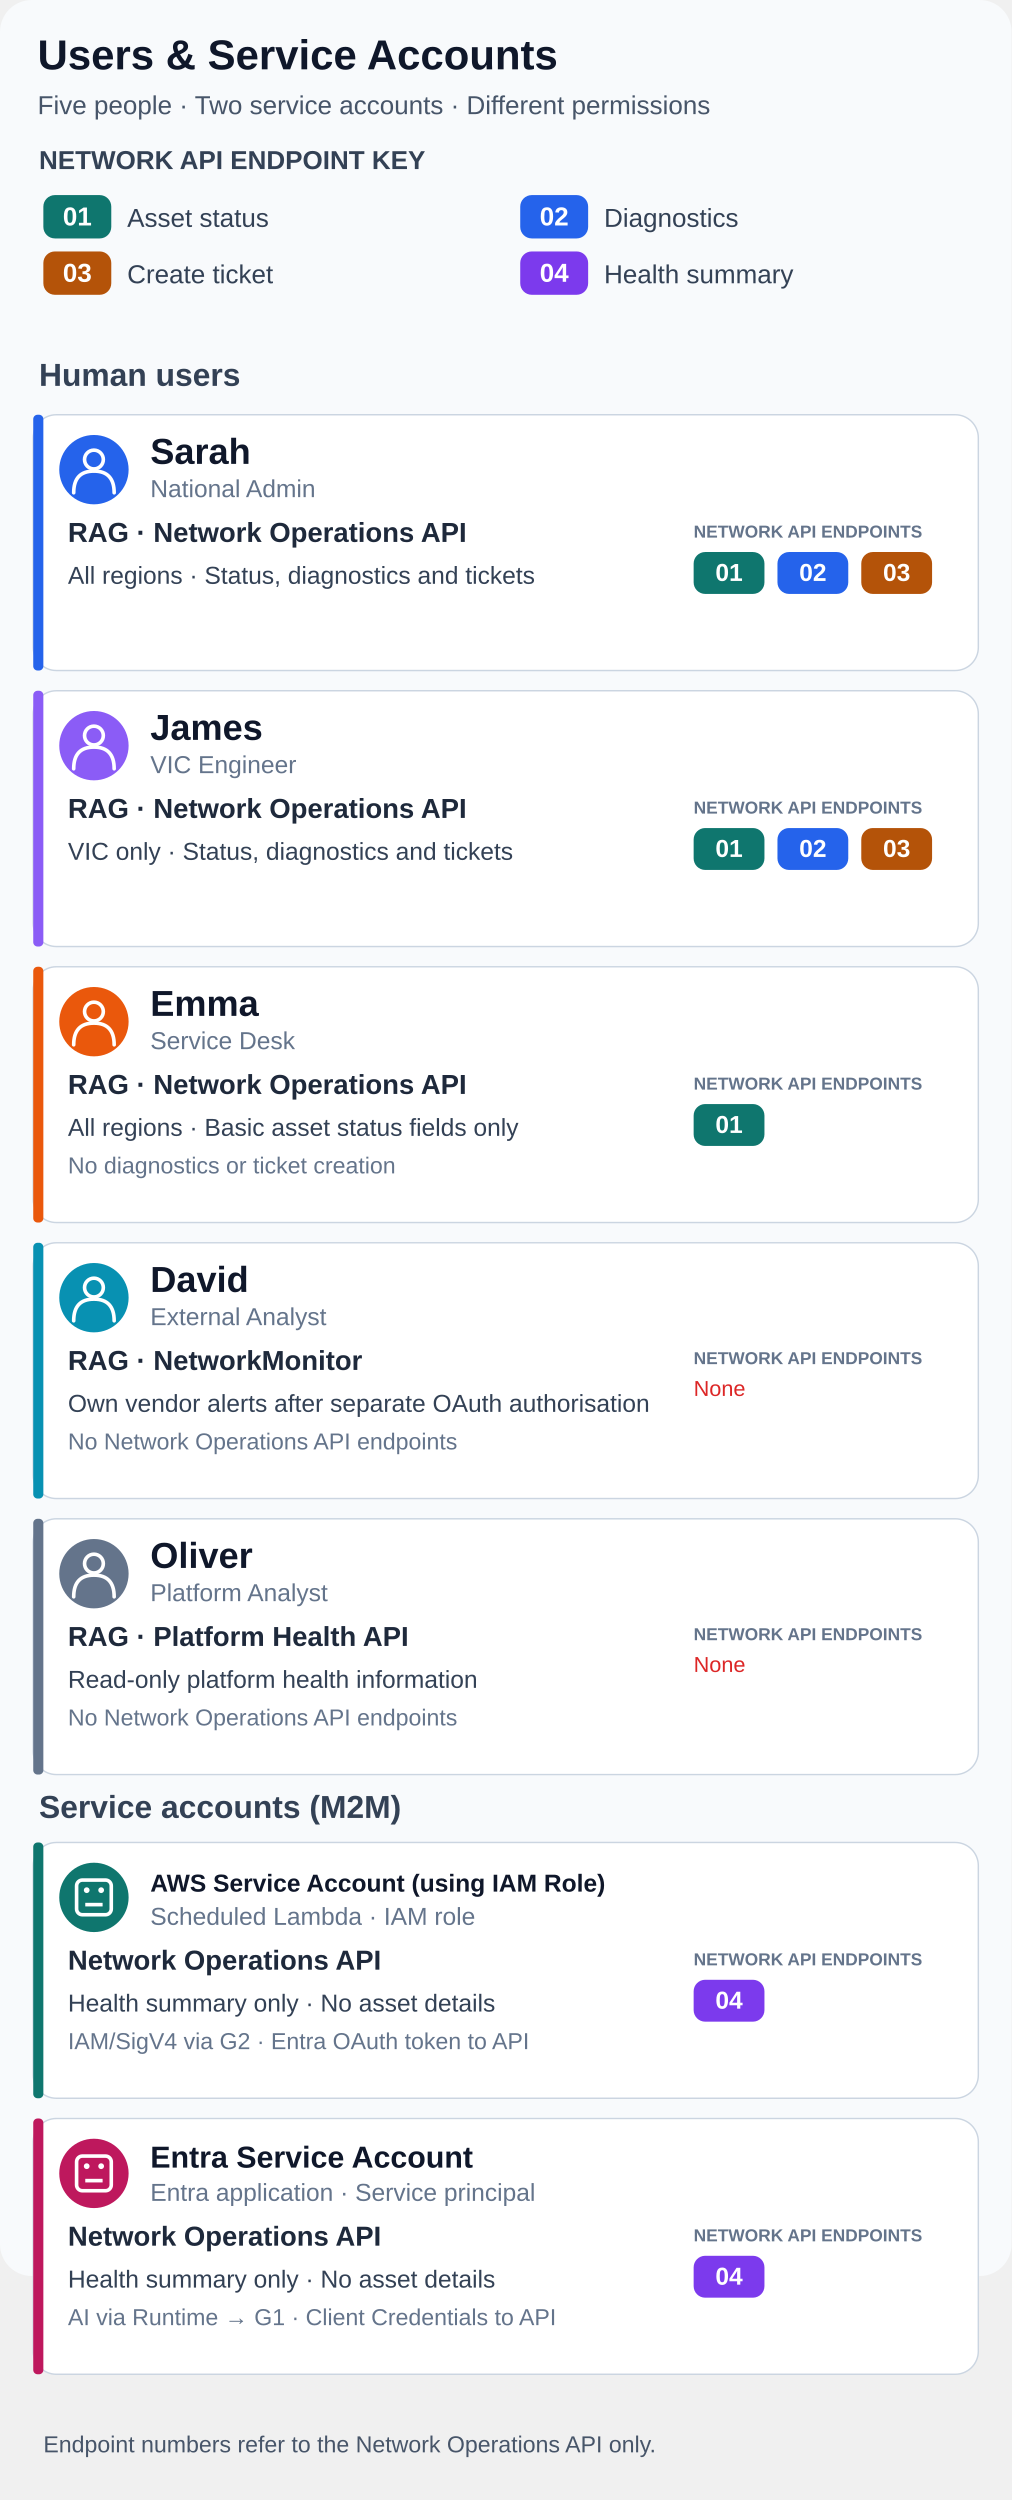
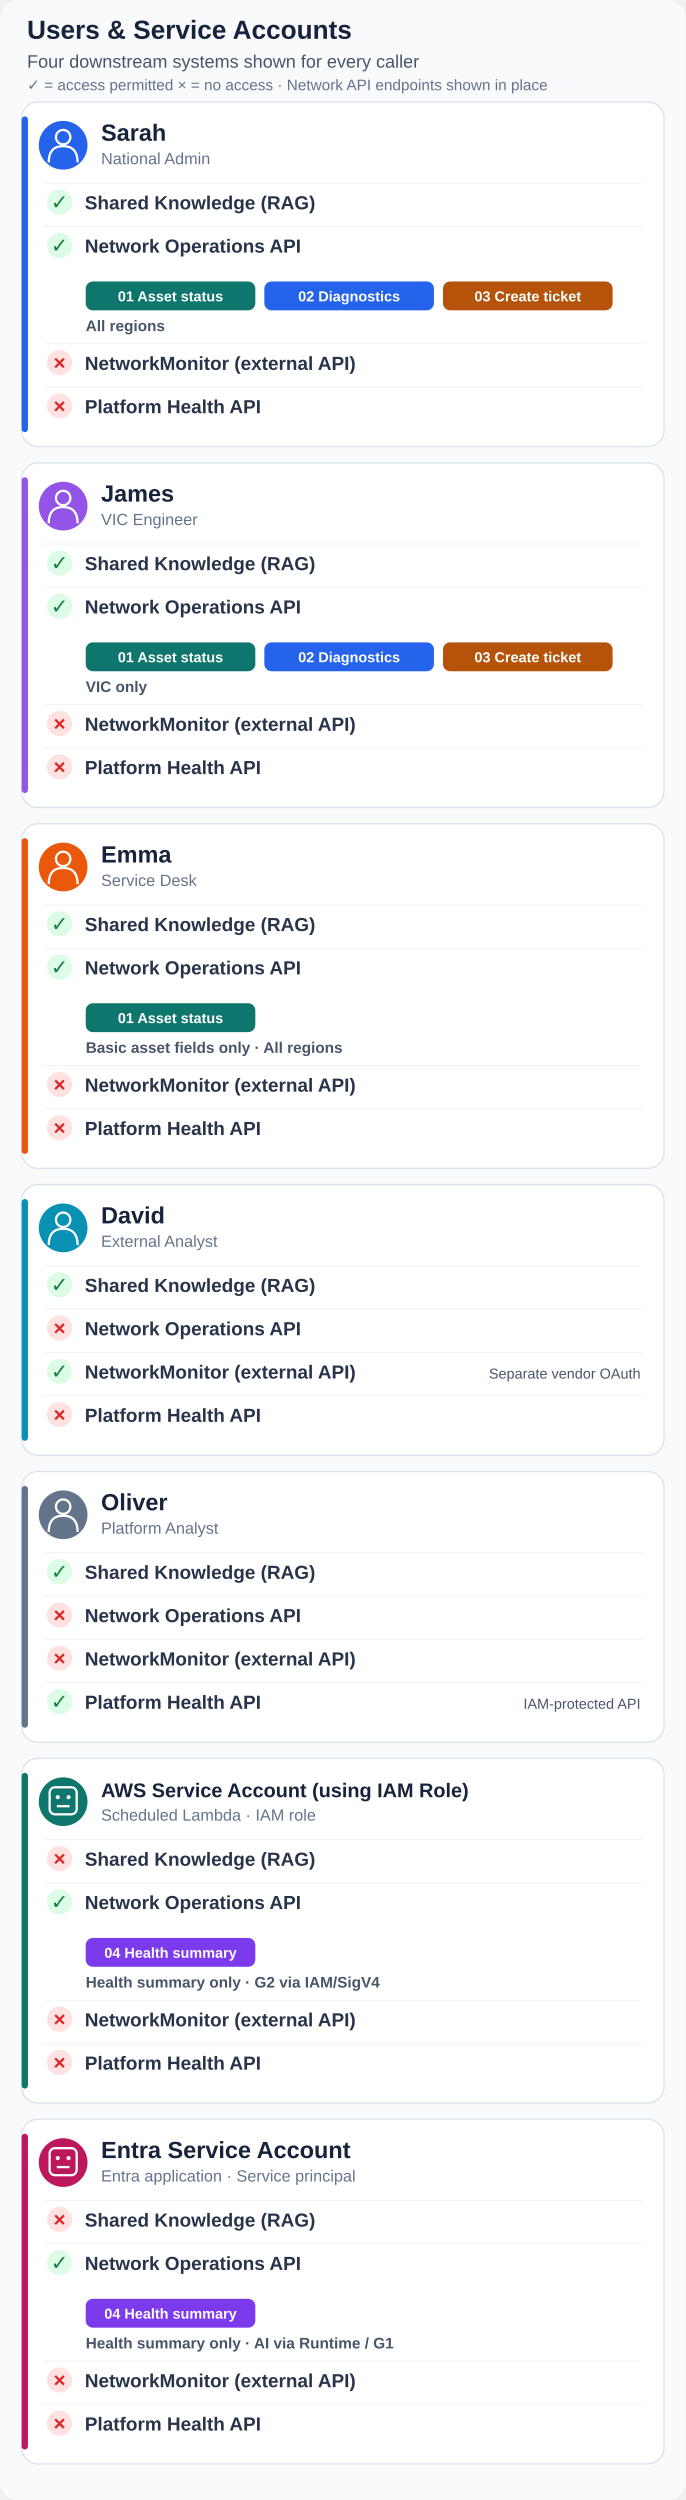
- <svg xmlns="http://www.w3.org/2000/svg" width="700" height="1730" viewBox="0 0 700 1730" role="img" aria-labelledby="title desc">
-   <rect width="700" height="1575" rx="22" fill="#f8fafc" />
-   <text x="26" y="48" font-family="Arial,sans-serif" font-size="29" font-weight="700" fill="#0f172a">Users &amp; Service Accounts</text>
-   <text x="26" y="79" font-family="Arial,sans-serif" font-size="18" fill="#475569">Five people · Two service accounts · Different permissions</text>
-   <text x="27" y="117" font-family="Arial,sans-serif" font-size="18" font-weight="700" fill="#334155">NETWORK API ENDPOINT KEY</text>
-   <rect x="30" y="135" width="47" height="30" rx="8" fill="#0f766e" />
-   <text x="53.5" y="156" font-family="Arial,sans-serif" font-size="18" font-weight="700" fill="white" text-anchor="middle">01</text>
-   <text x="88" y="157" font-family="Arial,sans-serif" font-size="18" fill="#334155">Asset status</text>
-   <rect x="360" y="135" width="47" height="30" rx="8" fill="#2563eb" />
-   <text x="383.5" y="156" font-family="Arial,sans-serif" font-size="18" font-weight="700" fill="white" text-anchor="middle">02</text>
-   <text x="418" y="157" font-family="Arial,sans-serif" font-size="18" fill="#334155">Diagnostics</text>
-   <rect x="30" y="174" width="47" height="30" rx="8" fill="#b45309" />
-   <text x="53.5" y="195" font-family="Arial,sans-serif" font-size="18" font-weight="700" fill="white" text-anchor="middle">03</text>
-   <text x="88" y="196" font-family="Arial,sans-serif" font-size="18" fill="#334155">Create ticket</text>
-   <rect x="360" y="174" width="47" height="30" rx="8" fill="#7c3aed" />
-   <text x="383.5" y="195" font-family="Arial,sans-serif" font-size="18" font-weight="700" fill="white" text-anchor="middle">04</text>
-   <text x="418" y="196" font-family="Arial,sans-serif" font-size="18" fill="#334155">Health summary</text>
-   <g transform="translate(0,145)">
-     <text x="27" y="122" font-family="Arial,sans-serif" font-size="22" font-weight="700" fill="#334155">Human users</text>
-     <rect x="23" y="142" width="654" height="177" rx="16" fill="white" stroke="#cbd5e1" />
-     <rect x="23" y="142" width="7" height="177" rx="3" fill="#2563eb" />
-     <circle cx="65" cy="180" r="24" fill="#2563eb" />
-     <circle cx="65" cy="173" r="6.5" fill="none" stroke="white" stroke-width="2.5" />
-     <path d="M 51 196 Q 51 181 65 181 Q 79 181 79 196" fill="none" stroke="white" stroke-width="2.5" stroke-linecap="round" />
-     <text x="104" y="176" font-family="Arial,sans-serif" font-size="25" font-weight="700" fill="#0f172a">Sarah</text>
-     <text x="104" y="199" font-family="Arial,sans-serif" font-size="17" fill="#64748b">National Admin</text>
-     <text x="47" y="230" font-family="Arial,sans-serif" font-size="19" font-weight="700" fill="#1e293b">RAG  ·  Network Operations API</text>
-     <text x="47" y="259" font-family="Arial,sans-serif" font-size="17" fill="#334155">All regions · Status, diagnostics and tickets</text>
-     <text x="480" y="227" font-family="Arial,sans-serif" font-size="12" font-weight="700" fill="#64748b">NETWORK API ENDPOINTS</text>
-     <rect x="480" y="237" width="49" height="29" rx="8" fill="#0f766e" />
-     <text x="504.5" y="257" text-anchor="middle" font-family="Arial,sans-serif" font-size="17" font-weight="700" fill="white">01</text>
-     <rect x="538" y="237" width="49" height="29" rx="8" fill="#2563eb" />
-     <text x="562.5" y="257" text-anchor="middle" font-family="Arial,sans-serif" font-size="17" font-weight="700" fill="white">02</text>
-     <rect x="596" y="237" width="49" height="29" rx="8" fill="#b45309" />
-     <text x="620.5" y="257" text-anchor="middle" font-family="Arial,sans-serif" font-size="17" font-weight="700" fill="white">03</text>
-     <rect x="23" y="333" width="654" height="177" rx="16" fill="white" stroke="#cbd5e1" />
-     <rect x="23" y="333" width="7" height="177" rx="3" fill="#8b5cf6" />
-     <circle cx="65" cy="371" r="24" fill="#8b5cf6" />
-     <circle cx="65" cy="364" r="6.5" fill="none" stroke="white" stroke-width="2.5" />
-     <path d="M 51 387 Q 51 372 65 372 Q 79 372 79 387" fill="none" stroke="white" stroke-width="2.5" stroke-linecap="round" />
-     <text x="104" y="367" font-family="Arial,sans-serif" font-size="25" font-weight="700" fill="#0f172a">James</text>
-     <text x="104" y="390" font-family="Arial,sans-serif" font-size="17" fill="#64748b">VIC Engineer</text>
-     <text x="47" y="421" font-family="Arial,sans-serif" font-size="19" font-weight="700" fill="#1e293b">RAG  ·  Network Operations API</text>
-     <text x="47" y="450" font-family="Arial,sans-serif" font-size="17" fill="#334155">VIC only · Status, diagnostics and tickets</text>
-     <text x="480" y="418" font-family="Arial,sans-serif" font-size="12" font-weight="700" fill="#64748b">NETWORK API ENDPOINTS</text>
-     <rect x="480" y="428" width="49" height="29" rx="8" fill="#0f766e" />
-     <text x="504.5" y="448" text-anchor="middle" font-family="Arial,sans-serif" font-size="17" font-weight="700" fill="white">01</text>
-     <rect x="538" y="428" width="49" height="29" rx="8" fill="#2563eb" />
-     <text x="562.5" y="448" text-anchor="middle" font-family="Arial,sans-serif" font-size="17" font-weight="700" fill="white">02</text>
-     <rect x="596" y="428" width="49" height="29" rx="8" fill="#b45309" />
-     <text x="620.5" y="448" text-anchor="middle" font-family="Arial,sans-serif" font-size="17" font-weight="700" fill="white">03</text>
-     <rect x="23" y="524" width="654" height="177" rx="16" fill="white" stroke="#cbd5e1" />
-     <rect x="23" y="524" width="7" height="177" rx="3" fill="#ea580c" />
-     <circle cx="65" cy="562" r="24" fill="#ea580c" />
-     <circle cx="65" cy="555" r="6.5" fill="none" stroke="white" stroke-width="2.5" />
-     <path d="M 51 578 Q 51 563 65 563 Q 79 563 79 578" fill="none" stroke="white" stroke-width="2.5" stroke-linecap="round" />
-     <text x="104" y="558" font-family="Arial,sans-serif" font-size="25" font-weight="700" fill="#0f172a">Emma</text>
-     <text x="104" y="581" font-family="Arial,sans-serif" font-size="17" fill="#64748b">Service Desk</text>
-     <text x="47" y="612" font-family="Arial,sans-serif" font-size="19" font-weight="700" fill="#1e293b">RAG  ·  Network Operations API</text>
-     <text x="47" y="641" font-family="Arial,sans-serif" font-size="17" fill="#334155">All regions · Basic asset status fields only</text>
-     <text x="47" y="667" font-family="Arial,sans-serif" font-size="16" fill="#64748b">No diagnostics or ticket creation</text>
-     <text x="480" y="609" font-family="Arial,sans-serif" font-size="12" font-weight="700" fill="#64748b">NETWORK API ENDPOINTS</text>
-     <rect x="480" y="619" width="49" height="29" rx="8" fill="#0f766e" />
-     <text x="504.5" y="639" text-anchor="middle" font-family="Arial,sans-serif" font-size="17" font-weight="700" fill="white">01</text>
-     <rect x="23" y="715" width="654" height="177" rx="16" fill="white" stroke="#cbd5e1" />
-     <rect x="23" y="715" width="7" height="177" rx="3" fill="#0891b2" />
-     <circle cx="65" cy="753" r="24" fill="#0891b2" />
-     <circle cx="65" cy="746" r="6.5" fill="none" stroke="white" stroke-width="2.5" />
-     <path d="M 51 769 Q 51 754 65 754 Q 79 754 79 769" fill="none" stroke="white" stroke-width="2.5" stroke-linecap="round" />
-     <text x="104" y="749" font-family="Arial,sans-serif" font-size="25" font-weight="700" fill="#0f172a">David</text>
-     <text x="104" y="772" font-family="Arial,sans-serif" font-size="17" fill="#64748b">External Analyst</text>
-     <text x="47" y="803" font-family="Arial,sans-serif" font-size="19" font-weight="700" fill="#1e293b">RAG  ·  NetworkMonitor</text>
-     <text x="47" y="832" font-family="Arial,sans-serif" font-size="17" fill="#334155">Own vendor alerts after separate OAuth authorisation</text>
-     <text x="47" y="858" font-family="Arial,sans-serif" font-size="16" fill="#64748b">No Network Operations API endpoints</text>
-     <text x="480" y="799" font-family="Arial,sans-serif" font-size="12" font-weight="700" fill="#64748b">NETWORK API ENDPOINTS</text>
-     <text x="480" y="821" font-family="Arial,sans-serif" font-size="15" fill="#dc2626">None</text>
-     <rect x="23" y="906" width="654" height="177" rx="16" fill="white" stroke="#cbd5e1" />
-     <rect x="23" y="906" width="7" height="177" rx="3" fill="#64748b" />
-     <circle cx="65" cy="944" r="24" fill="#64748b" />
-     <circle cx="65" cy="937" r="6.5" fill="none" stroke="white" stroke-width="2.5" />
-     <path d="M 51 960 Q 51 945 65 945 Q 79 945 79 960" fill="none" stroke="white" stroke-width="2.5" stroke-linecap="round" />
-     <text x="104" y="940" font-family="Arial,sans-serif" font-size="25" font-weight="700" fill="#0f172a">Oliver</text>
-     <text x="104" y="963" font-family="Arial,sans-serif" font-size="17" fill="#64748b">Platform Analyst</text>
-     <text x="47" y="994" font-family="Arial,sans-serif" font-size="19" font-weight="700" fill="#1e293b">RAG  ·  Platform Health API</text>
-     <text x="47" y="1023" font-family="Arial,sans-serif" font-size="17" fill="#334155">Read-only platform health information</text>
-     <text x="47" y="1049" font-family="Arial,sans-serif" font-size="16" fill="#64748b">No Network Operations API endpoints</text>
-     <text x="480" y="990" font-family="Arial,sans-serif" font-size="12" font-weight="700" fill="#64748b">NETWORK API ENDPOINTS</text>
-     <text x="480" y="1012" font-family="Arial,sans-serif" font-size="15" fill="#dc2626">None</text>
-     <text x="27" y="1113" font-family="Arial,sans-serif" font-size="22" font-weight="700" fill="#334155">Service accounts (M2M)</text>
-     <rect x="23" y="1130" width="654" height="177" rx="16" fill="white" stroke="#cbd5e1" />
-     <rect x="23" y="1130" width="7" height="177" rx="3" fill="#0f766e" />
-     <circle cx="65" cy="1168" r="24" fill="#0f766e" />
-     <rect x="53" y="1156" width="24" height="24" rx="4" fill="none" stroke="white" stroke-width="2.5" />
-     <circle cx="60" cy="1163" r="2" fill="white" />
-     <circle cx="70" cy="1163" r="2" fill="white" />
-     <path d="M59 1173 h12" stroke="white" stroke-width="2.5" />
-     <text x="104" y="1164" font-family="Arial,sans-serif" font-size="17" font-weight="700" fill="#0f172a">AWS Service Account (using IAM Role)</text>
-     <text x="104" y="1187" font-family="Arial,sans-serif" font-size="17" fill="#64748b">Scheduled Lambda · IAM role</text>
-     <text x="47" y="1218" font-family="Arial,sans-serif" font-size="19" font-weight="700" fill="#1e293b">Network Operations API</text>
-     <text x="47" y="1247" font-family="Arial,sans-serif" font-size="17" fill="#334155">Health summary only · No asset details</text>
-     <text x="47" y="1273" font-family="Arial,sans-serif" font-size="16" fill="#64748b">IAM/SigV4 via G2 · Entra OAuth token to API</text>
-     <text x="480" y="1215" font-family="Arial,sans-serif" font-size="12" font-weight="700" fill="#64748b">NETWORK API ENDPOINTS</text>
-     <rect x="480" y="1225" width="49" height="29" rx="8" fill="#7c3aed" />
-     <text x="504.5" y="1245" text-anchor="middle" font-family="Arial,sans-serif" font-size="17" font-weight="700" fill="white">04</text>
-     <rect x="23" y="1321" width="654" height="177" rx="16" fill="white" stroke="#cbd5e1" />
-     <rect x="23" y="1321" width="7" height="177" rx="3" fill="#be185d" />
-     <circle cx="65" cy="1359" r="24" fill="#be185d" />
-     <rect x="53" y="1347" width="24" height="24" rx="4" fill="none" stroke="white" stroke-width="2.5" />
-     <circle cx="60" cy="1354" r="2" fill="white" />
-     <circle cx="70" cy="1354" r="2" fill="white" />
-     <path d="M59 1364 h12" stroke="white" stroke-width="2.5" />
-     <text x="104" y="1355" font-family="Arial,sans-serif" font-size="21" font-weight="700" fill="#0f172a">Entra Service Account</text>
-     <text x="104" y="1378" font-family="Arial,sans-serif" font-size="17" fill="#64748b">Entra application · Service principal</text>
-     <text x="47" y="1409" font-family="Arial,sans-serif" font-size="19" font-weight="700" fill="#1e293b">Network Operations API</text>
-     <text x="47" y="1438" font-family="Arial,sans-serif" font-size="17" fill="#334155">Health summary only · No asset details</text>
-     <text x="47" y="1464" font-family="Arial,sans-serif" font-size="16" fill="#64748b">AI via Runtime → G1 · Client Credentials to API</text>
-     <text x="480" y="1406" font-family="Arial,sans-serif" font-size="12" font-weight="700" fill="#64748b">NETWORK API ENDPOINTS</text>
-     <rect x="480" y="1416" width="49" height="29" rx="8" fill="#7c3aed" />
-     <text x="504.5" y="1436" text-anchor="middle" font-family="Arial,sans-serif" font-size="17" font-weight="700" fill="white">04</text>
-     <text x="30" y="1552" font-family="Arial,sans-serif" font-size="16" fill="#475569">Endpoint numbers refer to the Network Operations API only.</text>
+ <svg xmlns="http://www.w3.org/2000/svg" width="760" height="2771" viewBox="0 0 760 2771" role="img" aria-labelledby="title desc">
+   <rect width="760" height="2771" rx="20" fill="#f8fafc" />
+   <g font-family="Arial,Helvetica,sans-serif">
+     <text x="30" y="43" font-size="29" font-weight="700" fill="#17233a">Users &amp; Service Accounts</text>
+     <text x="30" y="75" font-size="20" fill="#475569">Four downstream systems shown for every caller</text>
+     <text x="30" y="100" font-size="17" fill="#64748b">✓ = access permitted   × = no access   ·   Network API endpoints shown in place</text>
+   </g>
+   <g font-family="Arial,Helvetica,sans-serif">
+     <rect x="24" y="113" width="712" height="382" rx="18" fill="#fff" stroke="#d9e2ed" stroke-width="1.5" />
+     <rect x="24" y="129" width="7" height="350" rx="3.5" fill="#2563eb" />
+     <circle cx="70" cy="161" r="27" fill="#2563eb" />
+     <circle cx="70" cy="152" r="8" fill="none" stroke="#fff" stroke-width="2.5" />
+     <path d="M54 180 Q54 162 70 162 Q86 162 86 180" fill="none" stroke="#fff" stroke-width="2.5" />
+     <text x="112" y="156" font-size="26" font-weight="700" fill="#17233a">Sarah</text>
+     <text x="112" y="182" font-size="18" fill="#64748b">National Admin</text>
+     <line x1="48" y1="203" x2="712" y2="203" stroke="#edf1f6" />
+     <circle cx="66" cy="224" r="14" fill="#dcfce7" />
+     <text x="66" y="232" text-anchor="middle" font-size="23" font-weight="700" fill="#15803d">✓</text>
+     <text x="94" y="232" font-size="21" font-weight="600" fill="#273449">Shared Knowledge (RAG)</text>
+     <line x1="48" y1="251" x2="712" y2="251" stroke="#edf1f6" />
+     <circle cx="66" cy="272" r="14" fill="#dcfce7" />
+     <text x="66" y="280" text-anchor="middle" font-size="23" font-weight="700" fill="#15803d">✓</text>
+     <text x="94" y="280" font-size="21" font-weight="600" fill="#273449">Network Operations API</text>
+     <rect x="95" y="312" width="188" height="32" rx="8" fill="#0f766e" />
+     <text x="189" y="334" text-anchor="middle" font-size="16" font-weight="700" fill="#fff">01 Asset status</text>
+     <rect x="293" y="312" width="188" height="32" rx="8" fill="#2563eb" />
+     <text x="387" y="334" text-anchor="middle" font-size="16" font-weight="700" fill="#fff">02 Diagnostics</text>
+     <rect x="491" y="312" width="188" height="32" rx="8" fill="#b45309" />
+     <text x="585" y="334" text-anchor="middle" font-size="16" font-weight="700" fill="#fff">03 Create ticket</text>
+     <text x="95" y="367" font-size="17" font-weight="600" fill="#475569">All regions</text>
+     <line x1="48" y1="381" x2="712" y2="381" stroke="#edf1f6" />
+     <circle cx="66" cy="402" r="14" fill="#fee2e2" />
+     <text x="66" y="410" text-anchor="middle" font-size="23" font-weight="700" fill="#dc2626">×</text>
+     <text x="94" y="410" font-size="21" font-weight="600" fill="#273449">NetworkMonitor (external API)</text>
+     <line x1="48" y1="429" x2="712" y2="429" stroke="#edf1f6" />
+     <circle cx="66" cy="450" r="14" fill="#fee2e2" />
+     <text x="66" y="458" text-anchor="middle" font-size="23" font-weight="700" fill="#dc2626">×</text>
+     <text x="94" y="458" font-size="21" font-weight="600" fill="#273449">Platform Health API</text>
+   </g>
+   <g font-family="Arial,Helvetica,sans-serif">
+     <rect x="24" y="513" width="712" height="382" rx="18" fill="#fff" stroke="#d9e2ed" stroke-width="1.5" />
+     <rect x="24" y="529" width="7" height="350" rx="3.5" fill="#9454e8" />
+     <circle cx="70" cy="561" r="27" fill="#9454e8" />
+     <circle cx="70" cy="552" r="8" fill="none" stroke="#fff" stroke-width="2.5" />
+     <path d="M54 580 Q54 562 70 562 Q86 562 86 580" fill="none" stroke="#fff" stroke-width="2.5" />
+     <text x="112" y="556" font-size="26" font-weight="700" fill="#17233a">James</text>
+     <text x="112" y="582" font-size="18" fill="#64748b">VIC Engineer</text>
+     <line x1="48" y1="603" x2="712" y2="603" stroke="#edf1f6" />
+     <circle cx="66" cy="624" r="14" fill="#dcfce7" />
+     <text x="66" y="632" text-anchor="middle" font-size="23" font-weight="700" fill="#15803d">✓</text>
+     <text x="94" y="632" font-size="21" font-weight="600" fill="#273449">Shared Knowledge (RAG)</text>
+     <line x1="48" y1="651" x2="712" y2="651" stroke="#edf1f6" />
+     <circle cx="66" cy="672" r="14" fill="#dcfce7" />
+     <text x="66" y="680" text-anchor="middle" font-size="23" font-weight="700" fill="#15803d">✓</text>
+     <text x="94" y="680" font-size="21" font-weight="600" fill="#273449">Network Operations API</text>
+     <rect x="95" y="712" width="188" height="32" rx="8" fill="#0f766e" />
+     <text x="189" y="734" text-anchor="middle" font-size="16" font-weight="700" fill="#fff">01 Asset status</text>
+     <rect x="293" y="712" width="188" height="32" rx="8" fill="#2563eb" />
+     <text x="387" y="734" text-anchor="middle" font-size="16" font-weight="700" fill="#fff">02 Diagnostics</text>
+     <rect x="491" y="712" width="188" height="32" rx="8" fill="#b45309" />
+     <text x="585" y="734" text-anchor="middle" font-size="16" font-weight="700" fill="#fff">03 Create ticket</text>
+     <text x="95" y="767" font-size="17" font-weight="600" fill="#475569">VIC only</text>
+     <line x1="48" y1="781" x2="712" y2="781" stroke="#edf1f6" />
+     <circle cx="66" cy="802" r="14" fill="#fee2e2" />
+     <text x="66" y="810" text-anchor="middle" font-size="23" font-weight="700" fill="#dc2626">×</text>
+     <text x="94" y="810" font-size="21" font-weight="600" fill="#273449">NetworkMonitor (external API)</text>
+     <line x1="48" y1="829" x2="712" y2="829" stroke="#edf1f6" />
+     <circle cx="66" cy="850" r="14" fill="#fee2e2" />
+     <text x="66" y="858" text-anchor="middle" font-size="23" font-weight="700" fill="#dc2626">×</text>
+     <text x="94" y="858" font-size="21" font-weight="600" fill="#273449">Platform Health API</text>
+   </g>
+   <g font-family="Arial,Helvetica,sans-serif">
+     <rect x="24" y="913" width="712" height="382" rx="18" fill="#fff" stroke="#d9e2ed" stroke-width="1.5" />
+     <rect x="24" y="929" width="7" height="350" rx="3.5" fill="#ea580c" />
+     <circle cx="70" cy="961" r="27" fill="#ea580c" />
+     <circle cx="70" cy="952" r="8" fill="none" stroke="#fff" stroke-width="2.5" />
+     <path d="M54 980 Q54 962 70 962 Q86 962 86 980" fill="none" stroke="#fff" stroke-width="2.5" />
+     <text x="112" y="956" font-size="26" font-weight="700" fill="#17233a">Emma</text>
+     <text x="112" y="982" font-size="18" fill="#64748b">Service Desk</text>
+     <line x1="48" y1="1003" x2="712" y2="1003" stroke="#edf1f6" />
+     <circle cx="66" cy="1024" r="14" fill="#dcfce7" />
+     <text x="66" y="1032" text-anchor="middle" font-size="23" font-weight="700" fill="#15803d">✓</text>
+     <text x="94" y="1032" font-size="21" font-weight="600" fill="#273449">Shared Knowledge (RAG)</text>
+     <line x1="48" y1="1051" x2="712" y2="1051" stroke="#edf1f6" />
+     <circle cx="66" cy="1072" r="14" fill="#dcfce7" />
+     <text x="66" y="1080" text-anchor="middle" font-size="23" font-weight="700" fill="#15803d">✓</text>
+     <text x="94" y="1080" font-size="21" font-weight="600" fill="#273449">Network Operations API</text>
+     <rect x="95" y="1112" width="188" height="32" rx="8" fill="#0f766e" />
+     <text x="189" y="1134" text-anchor="middle" font-size="16" font-weight="700" fill="#fff">01 Asset status</text>
+     <text x="95" y="1167" font-size="17" font-weight="600" fill="#475569">Basic asset fields only · All regions</text>
+     <line x1="48" y1="1181" x2="712" y2="1181" stroke="#edf1f6" />
+     <circle cx="66" cy="1202" r="14" fill="#fee2e2" />
+     <text x="66" y="1210" text-anchor="middle" font-size="23" font-weight="700" fill="#dc2626">×</text>
+     <text x="94" y="1210" font-size="21" font-weight="600" fill="#273449">NetworkMonitor (external API)</text>
+     <line x1="48" y1="1229" x2="712" y2="1229" stroke="#edf1f6" />
+     <circle cx="66" cy="1250" r="14" fill="#fee2e2" />
+     <text x="66" y="1258" text-anchor="middle" font-size="23" font-weight="700" fill="#dc2626">×</text>
+     <text x="94" y="1258" font-size="21" font-weight="600" fill="#273449">Platform Health API</text>
+   </g>
+   <g font-family="Arial,Helvetica,sans-serif">
+     <rect x="24" y="1313" width="712" height="300" rx="18" fill="#fff" stroke="#d9e2ed" stroke-width="1.5" />
+     <rect x="24" y="1329" width="7" height="268" rx="3.5" fill="#0891b2" />
+     <circle cx="70" cy="1361" r="27" fill="#0891b2" />
+     <circle cx="70" cy="1352" r="8" fill="none" stroke="#fff" stroke-width="2.5" />
+     <path d="M54 1380 Q54 1362 70 1362 Q86 1362 86 1380" fill="none" stroke="#fff" stroke-width="2.5" />
+     <text x="112" y="1356" font-size="26" font-weight="700" fill="#17233a">David</text>
+     <text x="112" y="1382" font-size="18" fill="#64748b">External Analyst</text>
+     <line x1="48" y1="1403" x2="712" y2="1403" stroke="#edf1f6" />
+     <circle cx="66" cy="1424" r="14" fill="#dcfce7" />
+     <text x="66" y="1432" text-anchor="middle" font-size="23" font-weight="700" fill="#15803d">✓</text>
+     <text x="94" y="1432" font-size="21" font-weight="600" fill="#273449">Shared Knowledge (RAG)</text>
+     <line x1="48" y1="1451" x2="712" y2="1451" stroke="#edf1f6" />
+     <circle cx="66" cy="1472" r="14" fill="#fee2e2" />
+     <text x="66" y="1480" text-anchor="middle" font-size="23" font-weight="700" fill="#dc2626">×</text>
+     <text x="94" y="1480" font-size="21" font-weight="600" fill="#273449">Network Operations API</text>
+     <line x1="48" y1="1499" x2="712" y2="1499" stroke="#edf1f6" />
+     <circle cx="66" cy="1520" r="14" fill="#dcfce7" />
+     <text x="66" y="1528" text-anchor="middle" font-size="23" font-weight="700" fill="#15803d">✓</text>
+     <text x="94" y="1528" font-size="21" font-weight="600" fill="#273449">NetworkMonitor (external API)</text>
+     <text x="710" y="1528" text-anchor="end" font-size="16" fill="#475569">Separate vendor OAuth</text>
+     <line x1="48" y1="1547" x2="712" y2="1547" stroke="#edf1f6" />
+     <circle cx="66" cy="1568" r="14" fill="#fee2e2" />
+     <text x="66" y="1576" text-anchor="middle" font-size="23" font-weight="700" fill="#dc2626">×</text>
+     <text x="94" y="1576" font-size="21" font-weight="600" fill="#273449">Platform Health API</text>
+   </g>
+   <g font-family="Arial,Helvetica,sans-serif">
+     <rect x="24" y="1631" width="712" height="300" rx="18" fill="#fff" stroke="#d9e2ed" stroke-width="1.5" />
+     <rect x="24" y="1647" width="7" height="268" rx="3.5" fill="#64748b" />
+     <circle cx="70" cy="1679" r="27" fill="#64748b" />
+     <circle cx="70" cy="1670" r="8" fill="none" stroke="#fff" stroke-width="2.5" />
+     <path d="M54 1698 Q54 1680 70 1680 Q86 1680 86 1698" fill="none" stroke="#fff" stroke-width="2.5" />
+     <text x="112" y="1674" font-size="26" font-weight="700" fill="#17233a">Oliver</text>
+     <text x="112" y="1700" font-size="18" fill="#64748b">Platform Analyst</text>
+     <line x1="48" y1="1721" x2="712" y2="1721" stroke="#edf1f6" />
+     <circle cx="66" cy="1742" r="14" fill="#dcfce7" />
+     <text x="66" y="1750" text-anchor="middle" font-size="23" font-weight="700" fill="#15803d">✓</text>
+     <text x="94" y="1750" font-size="21" font-weight="600" fill="#273449">Shared Knowledge (RAG)</text>
+     <line x1="48" y1="1769" x2="712" y2="1769" stroke="#edf1f6" />
+     <circle cx="66" cy="1790" r="14" fill="#fee2e2" />
+     <text x="66" y="1798" text-anchor="middle" font-size="23" font-weight="700" fill="#dc2626">×</text>
+     <text x="94" y="1798" font-size="21" font-weight="600" fill="#273449">Network Operations API</text>
+     <line x1="48" y1="1817" x2="712" y2="1817" stroke="#edf1f6" />
+     <circle cx="66" cy="1838" r="14" fill="#fee2e2" />
+     <text x="66" y="1846" text-anchor="middle" font-size="23" font-weight="700" fill="#dc2626">×</text>
+     <text x="94" y="1846" font-size="21" font-weight="600" fill="#273449">NetworkMonitor (external API)</text>
+     <line x1="48" y1="1865" x2="712" y2="1865" stroke="#edf1f6" />
+     <circle cx="66" cy="1886" r="14" fill="#dcfce7" />
+     <text x="66" y="1894" text-anchor="middle" font-size="23" font-weight="700" fill="#15803d">✓</text>
+     <text x="94" y="1894" font-size="21" font-weight="600" fill="#273449">Platform Health API</text>
+     <text x="710" y="1894" text-anchor="end" font-size="16" fill="#475569">IAM-protected API</text>
+   </g>
+   <g font-family="Arial,Helvetica,sans-serif">
+     <rect x="24" y="1949" width="712" height="382" rx="18" fill="#fff" stroke="#d9e2ed" stroke-width="1.5" />
+     <rect x="24" y="1965" width="7" height="350" rx="3.5" fill="#0f766e" />
+     <circle cx="70" cy="1997" r="27" fill="#0f766e" />
+     <rect x="55" y="1981" width="30" height="30" rx="6" fill="none" stroke="#fff" stroke-width="2.5" />
+     <circle cx="64" cy="1992" r="2.3" fill="#fff" />
+     <circle cx="76" cy="1992" r="2.3" fill="#fff" />
+     <path d="M63 2002H77" stroke="#fff" stroke-width="2.5" />
+     <text x="112" y="1992" font-size="22" font-weight="700" fill="#17233a">AWS Service Account (using IAM Role)</text>
+     <text x="112" y="2018" font-size="18" fill="#64748b">Scheduled Lambda · IAM role</text>
+     <line x1="48" y1="2039" x2="712" y2="2039" stroke="#edf1f6" />
+     <circle cx="66" cy="2060" r="14" fill="#fee2e2" />
+     <text x="66" y="2068" text-anchor="middle" font-size="23" font-weight="700" fill="#dc2626">×</text>
+     <text x="94" y="2068" font-size="21" font-weight="600" fill="#273449">Shared Knowledge (RAG)</text>
+     <line x1="48" y1="2087" x2="712" y2="2087" stroke="#edf1f6" />
+     <circle cx="66" cy="2108" r="14" fill="#dcfce7" />
+     <text x="66" y="2116" text-anchor="middle" font-size="23" font-weight="700" fill="#15803d">✓</text>
+     <text x="94" y="2116" font-size="21" font-weight="600" fill="#273449">Network Operations API</text>
+     <rect x="95" y="2148" width="188" height="32" rx="8" fill="#7c3aed" />
+     <text x="189" y="2170" text-anchor="middle" font-size="16" font-weight="700" fill="#fff">04 Health summary</text>
+     <text x="95" y="2203" font-size="17" font-weight="600" fill="#475569">Health summary only · G2 via IAM/SigV4</text>
+     <line x1="48" y1="2217" x2="712" y2="2217" stroke="#edf1f6" />
+     <circle cx="66" cy="2238" r="14" fill="#fee2e2" />
+     <text x="66" y="2246" text-anchor="middle" font-size="23" font-weight="700" fill="#dc2626">×</text>
+     <text x="94" y="2246" font-size="21" font-weight="600" fill="#273449">NetworkMonitor (external API)</text>
+     <line x1="48" y1="2265" x2="712" y2="2265" stroke="#edf1f6" />
+     <circle cx="66" cy="2286" r="14" fill="#fee2e2" />
+     <text x="66" y="2294" text-anchor="middle" font-size="23" font-weight="700" fill="#dc2626">×</text>
+     <text x="94" y="2294" font-size="21" font-weight="600" fill="#273449">Platform Health API</text>
+   </g>
+   <g font-family="Arial,Helvetica,sans-serif">
+     <rect x="24" y="2349" width="712" height="382" rx="18" fill="#fff" stroke="#d9e2ed" stroke-width="1.5" />
+     <rect x="24" y="2365" width="7" height="350" rx="3.5" fill="#be185d" />
+     <circle cx="70" cy="2397" r="27" fill="#be185d" />
+     <rect x="55" y="2381" width="30" height="30" rx="6" fill="none" stroke="#fff" stroke-width="2.5" />
+     <circle cx="64" cy="2392" r="2.3" fill="#fff" />
+     <circle cx="76" cy="2392" r="2.3" fill="#fff" />
+     <path d="M63 2402H77" stroke="#fff" stroke-width="2.5" />
+     <text x="112" y="2392" font-size="26" font-weight="700" fill="#17233a">Entra Service Account</text>
+     <text x="112" y="2418" font-size="18" fill="#64748b">Entra application · Service principal</text>
+     <line x1="48" y1="2439" x2="712" y2="2439" stroke="#edf1f6" />
+     <circle cx="66" cy="2460" r="14" fill="#fee2e2" />
+     <text x="66" y="2468" text-anchor="middle" font-size="23" font-weight="700" fill="#dc2626">×</text>
+     <text x="94" y="2468" font-size="21" font-weight="600" fill="#273449">Shared Knowledge (RAG)</text>
+     <line x1="48" y1="2487" x2="712" y2="2487" stroke="#edf1f6" />
+     <circle cx="66" cy="2508" r="14" fill="#dcfce7" />
+     <text x="66" y="2516" text-anchor="middle" font-size="23" font-weight="700" fill="#15803d">✓</text>
+     <text x="94" y="2516" font-size="21" font-weight="600" fill="#273449">Network Operations API</text>
+     <rect x="95" y="2548" width="188" height="32" rx="8" fill="#7c3aed" />
+     <text x="189" y="2570" text-anchor="middle" font-size="16" font-weight="700" fill="#fff">04 Health summary</text>
+     <text x="95" y="2603" font-size="17" font-weight="600" fill="#475569">Health summary only · AI via Runtime / G1</text>
+     <line x1="48" y1="2617" x2="712" y2="2617" stroke="#edf1f6" />
+     <circle cx="66" cy="2638" r="14" fill="#fee2e2" />
+     <text x="66" y="2646" text-anchor="middle" font-size="23" font-weight="700" fill="#dc2626">×</text>
+     <text x="94" y="2646" font-size="21" font-weight="600" fill="#273449">NetworkMonitor (external API)</text>
+     <line x1="48" y1="2665" x2="712" y2="2665" stroke="#edf1f6" />
+     <circle cx="66" cy="2686" r="14" fill="#fee2e2" />
+     <text x="66" y="2694" text-anchor="middle" font-size="23" font-weight="700" fill="#dc2626">×</text>
+     <text x="94" y="2694" font-size="21" font-weight="600" fill="#273449">Platform Health API</text>
  </g>
</svg>
